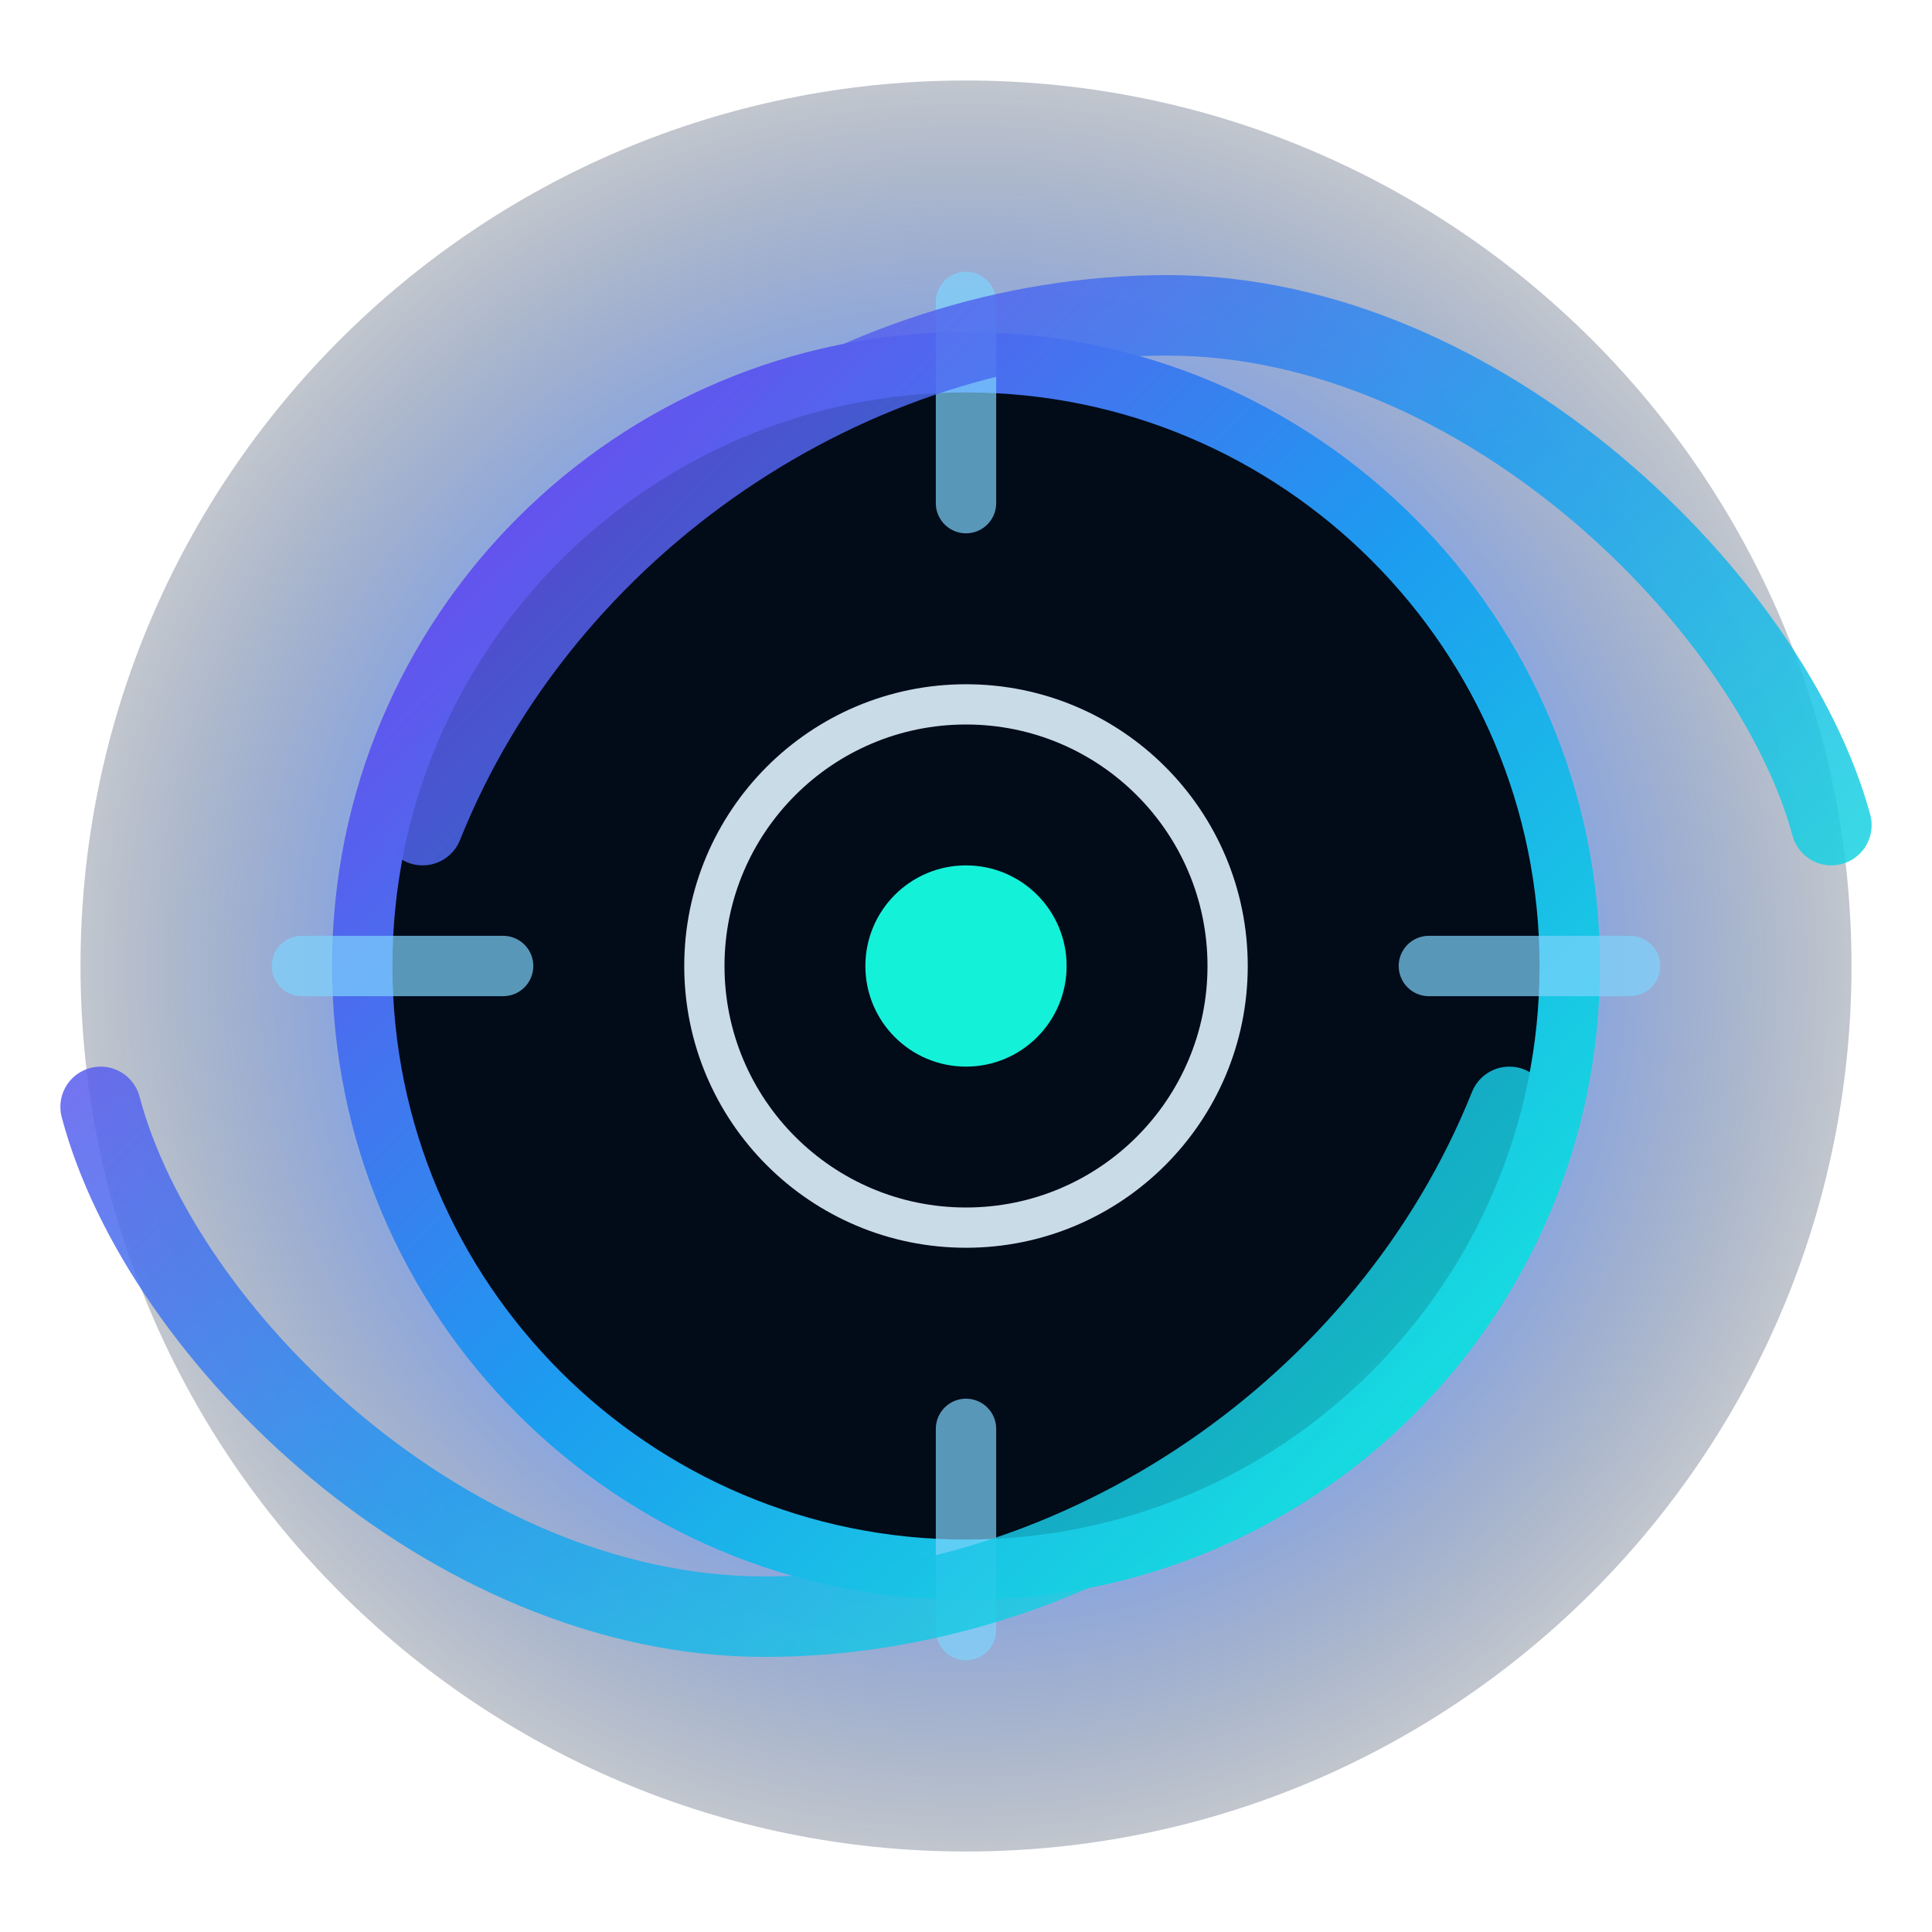
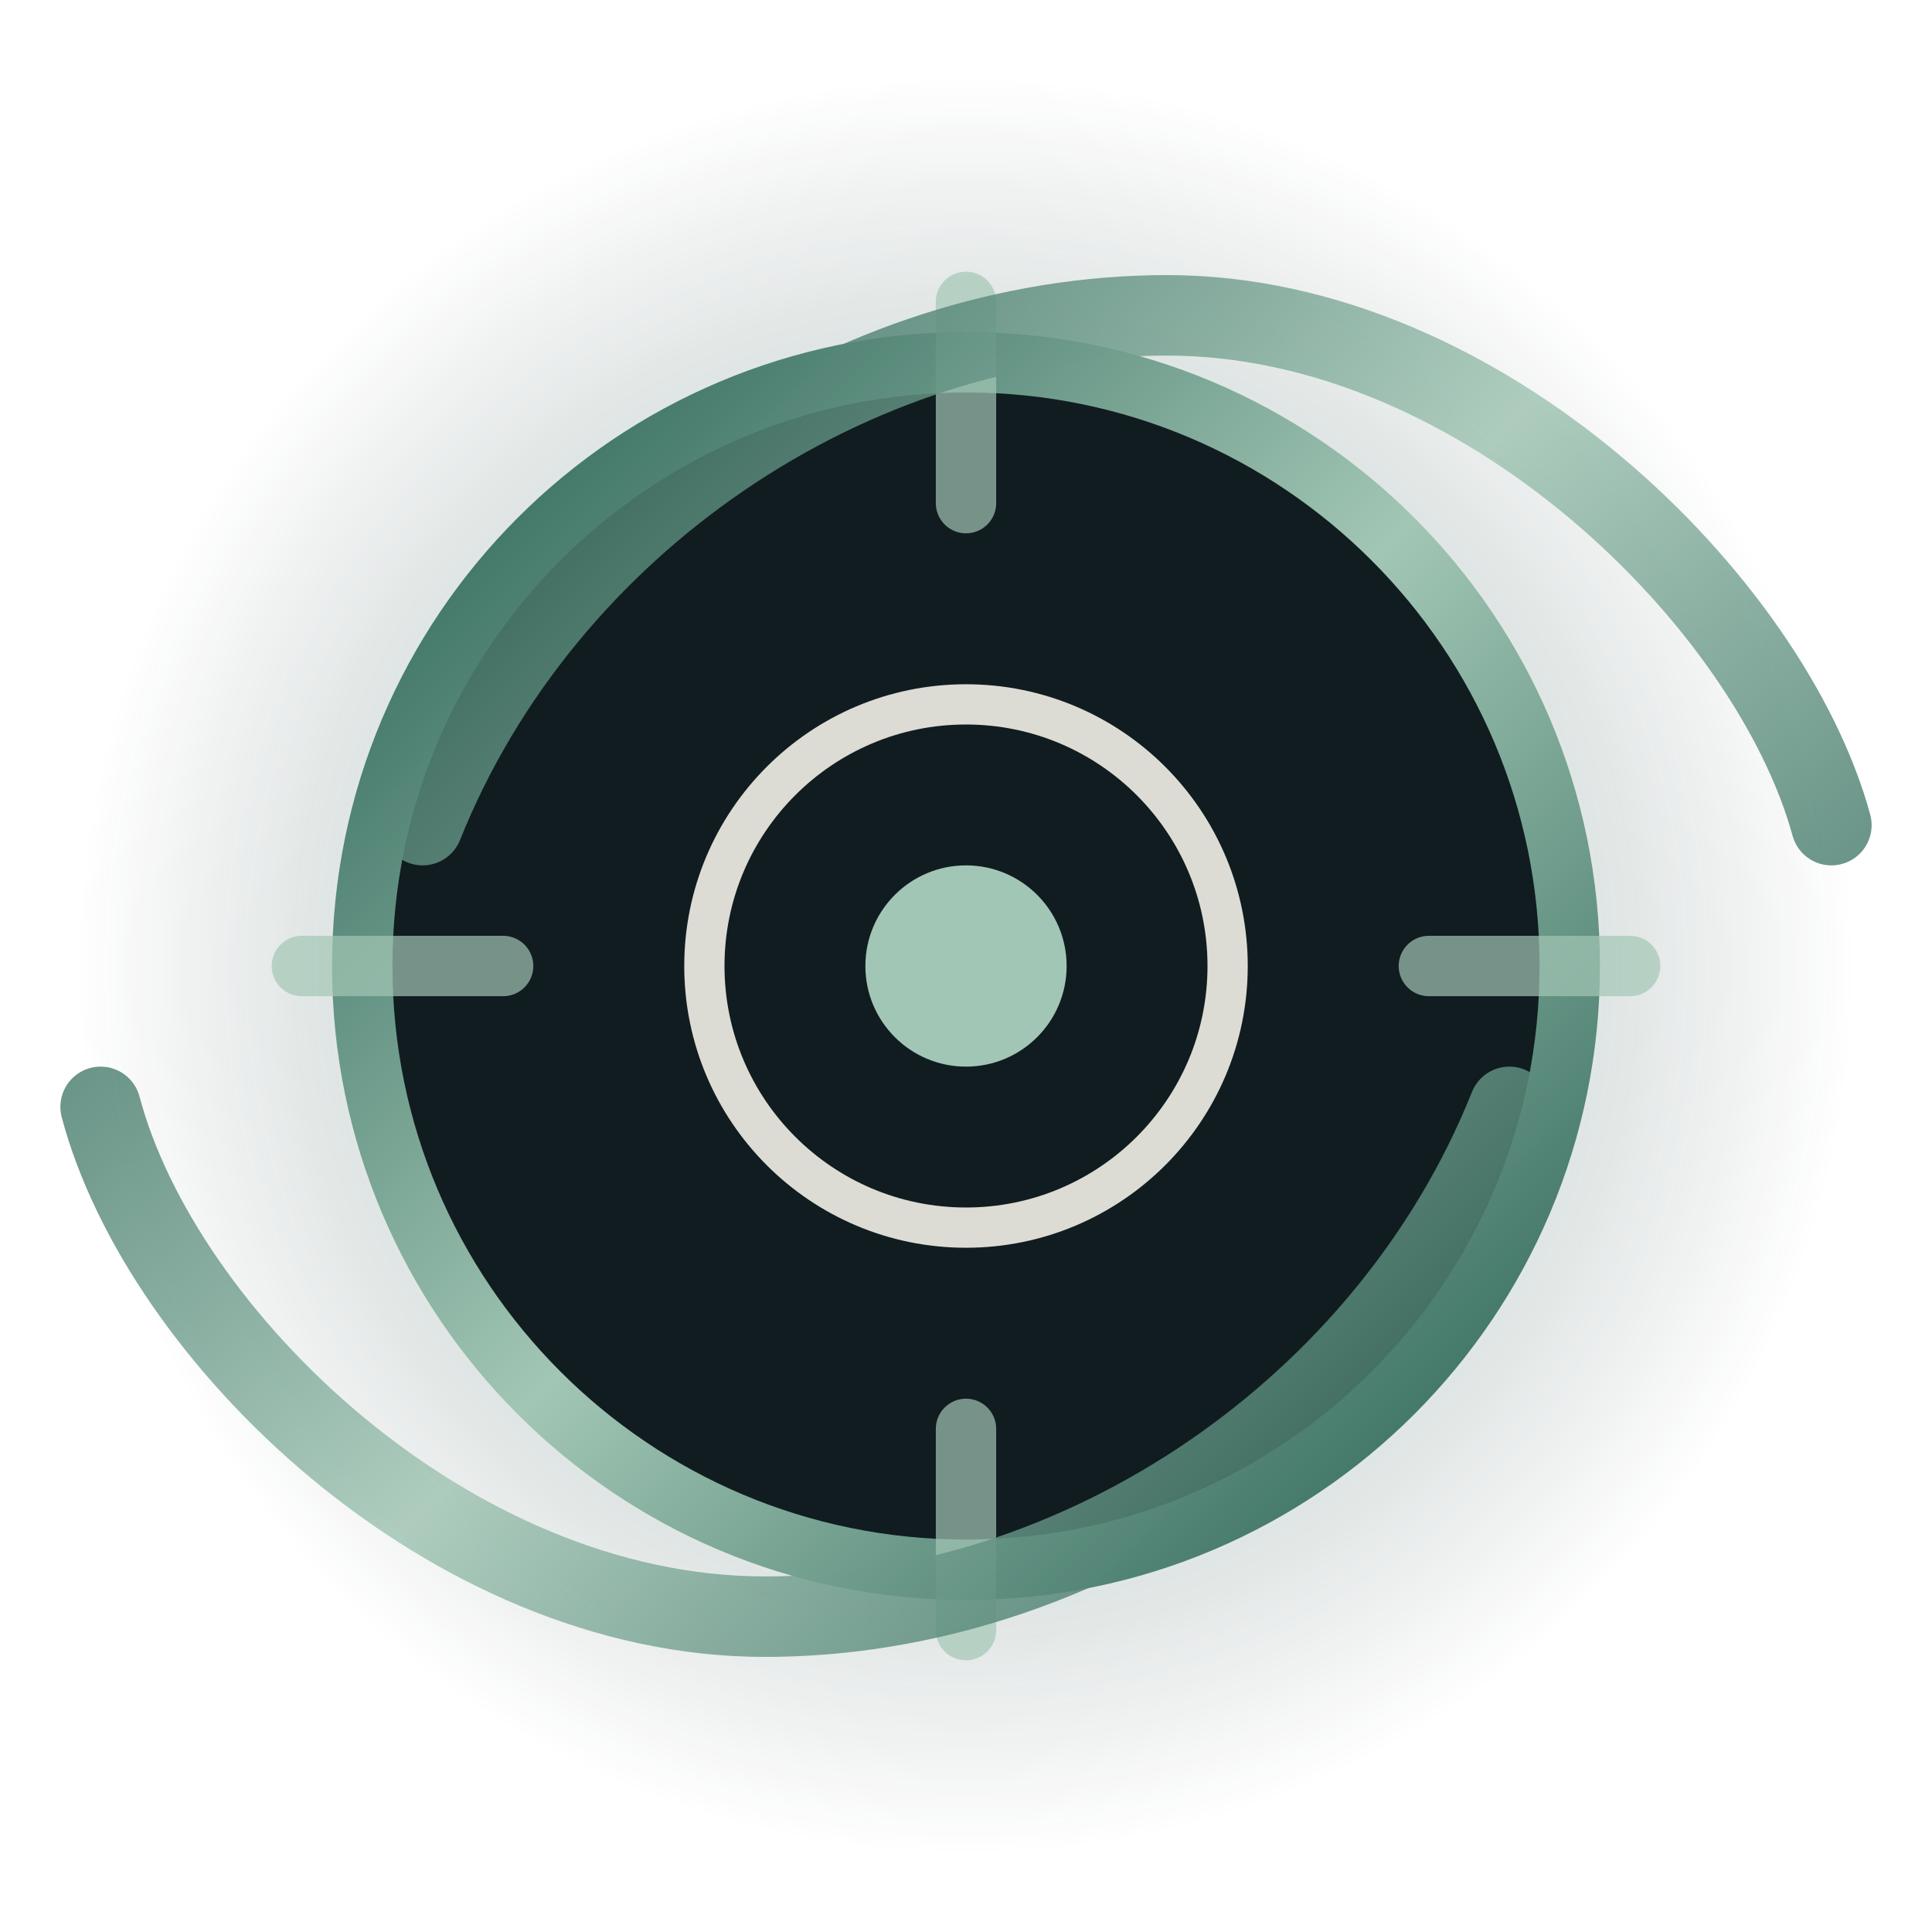
<svg xmlns="http://www.w3.org/2000/svg" width="96" height="96" viewBox="0 0 96 96" fill="none">
  <defs>
    <radialGradient id="badgeGlow" cx="0" cy="0" r="1" gradientUnits="userSpaceOnUse" gradientTransform="translate(48 48) rotate(90) scale(44)">
-       <stop stop-color="#6FE7FF" stop-opacity="0.9" />
-       <stop offset="0.6" stop-color="#2563EB" stop-opacity="0.6" />
-       <stop offset="1" stop-color="#0A1F3D" stop-opacity="0.25" />
+       <stop stop-color="#D2E5DA" stop-opacity="0.3" />
+       <stop offset="0.6" stop-color="#245E50" stop-opacity="0.2" />
+       <stop offset="1" stop-color="#111C20" stop-opacity="0" />
    </radialGradient>
    <linearGradient id="badgeIris" x1="18" y1="18" x2="78" y2="78" gradientUnits="userSpaceOnUse">
-       <stop stop-color="#7C3AED" />
-       <stop offset="0.5" stop-color="#1D9BF0" />
-       <stop offset="1" stop-color="#14F1D9" />
+       <stop stop-color="#245E50" />
+       <stop offset="0.5" stop-color="#A2C6B5" />
+       <stop offset="1" stop-color="#245E50" />
    </linearGradient>
  </defs>
  <circle cx="48" cy="48" r="44" fill="url(#badgeGlow)" />
-   <circle cx="48" cy="48" r="30" fill="#020B18" stroke="url(#badgeIris)" stroke-width="3" />
-   <circle cx="48" cy="48" r="13" stroke="#E0F2FF" stroke-width="2" opacity="0.9" />
-   <circle cx="48" cy="48" r="5" fill="#14F1D9" />
-   <path d="M48 15v10M48 71v10M15 48h10M71 48h10" stroke="#7DD3FC" stroke-width="3" stroke-linecap="round" opacity="0.7" />
+   <circle cx="48" cy="48" r="30" fill="#111C20" stroke="url(#badgeIris)" stroke-width="3" />
+   <circle cx="48" cy="48" r="13" stroke="#F2F1E9" stroke-width="2" opacity="0.9" />
+   <circle cx="48" cy="48" r="5" fill="#A2C6B5" />
+   <path d="M48 15v10M48 71v10M15 48h10M71 48h10" stroke="#A2C6B5" stroke-width="3" stroke-linecap="round" opacity="0.7" />
  <path d="M21 41c6-15 21.297-25.331 37-25.331S88 30 91 41M75 55c-6 15-21.297 25.331-37 25.331S8 66.331 5 55" stroke="url(#badgeIris)" stroke-width="4" stroke-linecap="round" stroke-opacity="0.85" />
</svg>
